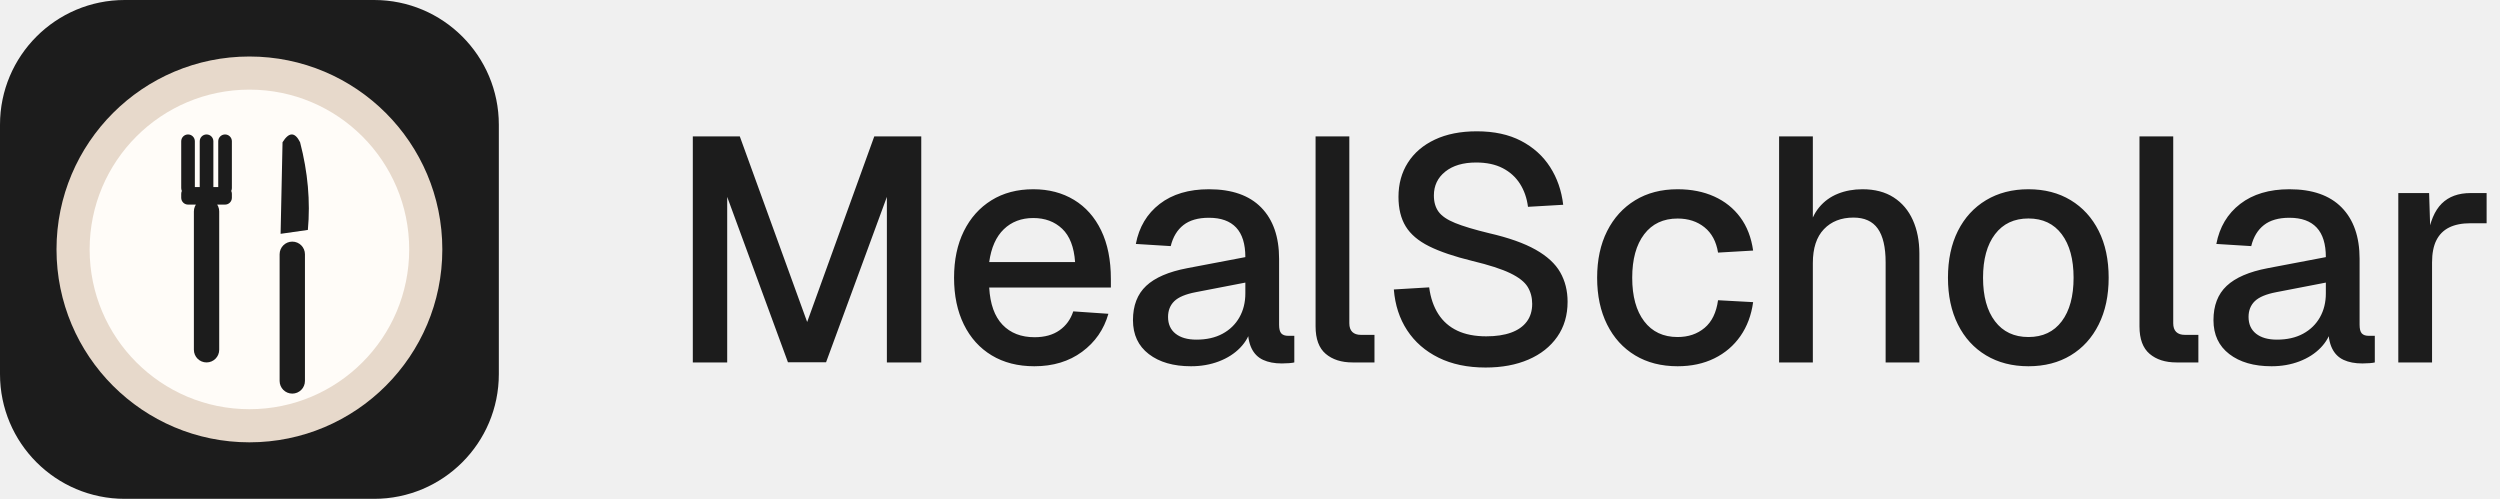
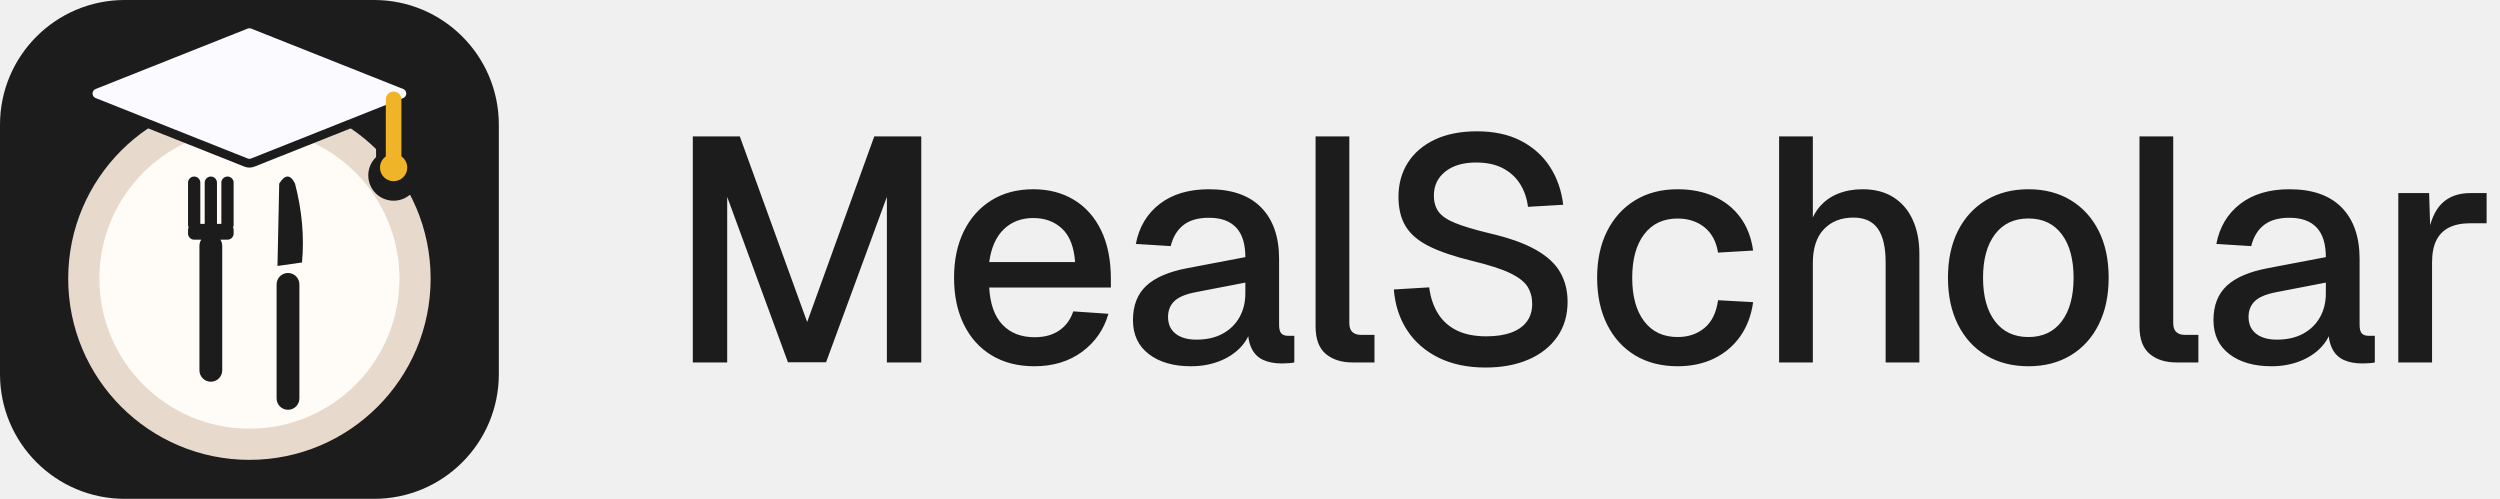
<svg xmlns="http://www.w3.org/2000/svg" viewBox="0 0 2566 512" role="img" aria-label="MealScholar">
  <rect width="512" height="512" rx="128" fill="#1C1C1C" />
-   <circle cx="256" cy="256" r="198" fill="#E7D9CB" />
-   <circle cx="256" cy="256" r="164" fill="#FFFCF8" />
-   <g transform="translate(256 270)">
+   <mask id="ms-gap" maskUnits="userSpaceOnUse" x="0" y="0" width="512" height="512">
+     <path d="M0 0h512v512H0z" fill="#fff" />
+     <polygon points="256,34 412,96 256,158 100,96" stroke="#000" stroke-width="28" stroke-linejoin="round" />
+     <path d="M404 104v64" stroke="#000" stroke-width="36" stroke-linecap="round" />
+     <circle cx="404" cy="180" r="26" />
+   </mask>
+   <g mask="url(#ms-gap)">
+     <circle cx="256" cy="286" r="186" fill="#E7D9CB" />
+     <circle cx="256" cy="286" r="154" fill="#FFFCF8" />
+   </g>
+   <g transform="translate(256 300) scale(0.9)">
    <g fill="#1C1C1C">
      <g transform="translate(-44 0)">
        <path d="M-19 -132H-19A7 7 0 0 1 -12 -125V-77A7 7 0 0 1 -19 -70H-19A7 7 0 0 1 -26 -77V-125A7 7 0 0 1 -19 -132ZM0 -132H0A7 7 0 0 1 7 -125V-77A7 7 0 0 1 0 -70H0A7 7 0 0 1 -7 -77V-125A7 7 0 0 1 0 -132ZM19 -132H19A7 7 0 0 1 26 -125V-77A7 7 0 0 1 19 -70H19A7 7 0 0 1 12 -77V-125A7 7 0 0 1 19 -132ZM-19 -78H19A7 7 0 0 1 26 -71V-67A7 7 0 0 1 19 -60H-19A7 7 0 0 1 -26 -67V-71A7 7 0 0 1 -19 -78ZM0 -66H0A13 13 0 0 1 13 -53V89A13 13 0 0 1 0 102H0A13 13 0 0 1 -13 89V-53A13 13 0 0 1 0 -66Z" />
      </g>
      <g transform="translate(44 0)">
        <path d="M-10 -124L-12 -30L16 -34Q20 -78 8 -124Q0 -140 -10 -124ZM0 -22H0A13 13 0 0 1 13 -9V121A13 13 0 0 1 0 134H0A13 13 0 0 1 -13 121V-9A13 13 0 0 1 0 -22Z" />
      </g>
    </g>
  </g>
+   <polygon points="256,34 412,96 256,158 100,96" fill="#FAFAFF" stroke="#FAFAFF" stroke-width="10" stroke-linejoin="round" />
+   <path d="M404 102v58" stroke="#F0B429" stroke-width="16" stroke-linecap="round" />
+   <circle cx="404" cy="172" r="14" fill="#F0B429" />
  <path transform="translate(683 372) scale(0.32676)" fill="#1C1C1C" d="M86 0.0V-710.0H233.601L445.2 -127.002L655.999 -710.0H803.601V0.0H695.6V-519.998L504.601 -0.6H384.8L194.001 -519.998V0.0Z M1158.8 12.0Q1081.4 12.0 1024.8 -22.2Q968.2 -56.4 937.4 -119.1Q906.6 -181.8 906.6 -266Q906.6 -350.2 937.4 -412.4Q968.2 -474.6 1024 -509.3Q1079.8 -544 1155.6 -544Q1228.201 -544 1283.301 -510.7Q1338.401 -477.4 1368.801 -414.4Q1399.201 -351.4 1399.201 -262V-235.2H1017.001Q1021.401 -157.4 1058.901 -118.3Q1096.401 -79.201 1159.6 -79.201Q1207 -79.201 1237.9 -101.001Q1268.8 -122.8 1281 -160.4L1391.401 -152.8Q1370.201 -78.6 1308.601 -33.3Q1247.001 12.0 1158.8 12.0ZM1017.001 -315.2H1286.8Q1281.8 -386.2 1246.2 -419.9Q1210.6 -453.599 1155.6 -453.599Q1099.401 -453.599 1062.901 -418.4Q1026.401 -383.2 1017.001 -315.2Z M1650.8 12.0Q1568.2 12.0 1518.4 -26.2Q1468.6 -64.4 1468.6 -132.8Q1468.6 -201.6 1510.1 -240.5Q1551.6 -279.4 1638.8 -296L1821.6 -330.8Q1821.6 -392.8 1792.8 -423.6Q1764 -454.4 1707.2 -454.4Q1656.401 -454.4 1627.101 -431.5Q1597.801 -408.6 1587.201 -365.4L1477.6 -372.2Q1492.8 -451.8 1552.6 -497.9Q1612.4 -544 1707.2 -544Q1815.201 -544 1871.401 -486.6Q1927.601 -429.2 1927.601 -325.2V-118.401Q1927.601 -98.801 1934.501 -91.201Q1941.401 -83.601 1956.401 -83.601H1975.401V0.0Q1970.401 1.4 1959.201 2.3Q1948.001 3.2 1936.201 3.2Q1901.601 3.2 1877.401 -8Q1853.2 -19.2 1841 -44.5Q1828.8 -69.8 1828.8 -112.8L1839.6 -108.0Q1831.8 -73.4 1805.2 -46Q1778.6 -18.6 1738.5 -3.3Q1698.4 12.0 1650.8 12.0ZM1668.001 -71.601Q1715.8 -71.601 1750.1 -90.2Q1784.4 -108.8 1803 -141.7Q1821.6 -174.6 1821.6 -216.8V-250.8L1666.401 -220.8Q1618.201 -211.6 1598.501 -192.5Q1578.801 -173.4 1578.801 -142.8Q1578.801 -109 1602.401 -90.3Q1626.001 -71.601 1668.001 -71.601Z M2158.2 0.0Q2105.8 0.0 2074 -27Q2042.2 -54 2042.2 -113.201V-710.0H2148.201V-123.201Q2148.201 -104.801 2157.601 -95.701Q2167.001 -86.601 2184.601 -86.601H2227.201V0.0Z M2576.2 16.0Q2491 16.0 2428.4 -15.0Q2365.8 -46.0 2329.8 -101Q2293.8 -156 2288 -229.2L2399.001 -235.8Q2405.601 -186.4 2427.801 -151.901Q2450.001 -117.401 2487.501 -99.701Q2525.001 -82.001 2578.2 -82.001Q2624.2 -82.001 2656.4 -93.701Q2688.6 -105.401 2705.6 -128.201Q2722.6 -151 2722.6 -184Q2722.6 -214.2 2708.3 -237.5Q2694 -260.8 2653.7 -280.3Q2613.4 -299.8 2534.601 -318.799Q2449.6 -339.599 2398.8 -364.899Q2348 -390.199 2325.3 -427.4Q2302.6 -464.6 2302.6 -520Q2302.6 -581.2 2332.2 -627.6Q2361.8 -674 2417 -700Q2472.2 -726.0 2548.601 -726.0Q2630.001 -726.0 2687.601 -696Q2745.201 -666 2778.701 -614Q2812.201 -562 2820.001 -495.2L2709.4 -488.8Q2704.2 -529.8 2684.2 -561.199Q2664.2 -592.599 2629.9 -610.299Q2595.6 -627.999 2546.601 -627.999Q2485.401 -627.999 2449.601 -599.399Q2413.801 -570.799 2413.801 -524.4Q2413.801 -493.6 2428.501 -473.4Q2443.201 -453.2 2480.501 -438Q2517.801 -422.8 2587 -406Q2679.201 -384.8 2733.401 -354.2Q2787.601 -323.6 2810.701 -283Q2833.801 -242.4 2833.801 -190.4Q2833.801 -127 2801.301 -80.5Q2768.801 -34 2710.901 -9Q2653.001 16.0 2576.2 16.0Z M3179.4 12.0Q3102.6 12.0 3045.9 -22.2Q2989.2 -56.4 2957.9 -119.1Q2926.6 -181.8 2926.6 -266Q2926.6 -350.2 2957.9 -412.4Q2989.2 -474.6 3045.9 -509.3Q3102.6 -544 3179.4 -544Q3243.801 -544 3294.201 -521.3Q3344.601 -498.6 3376.301 -455.7Q3408.001 -412.8 3416.601 -351.4L3306.4 -345Q3298 -397 3263.8 -424.499Q3229.6 -451.999 3179.4 -451.999Q3112.001 -451.999 3074.401 -402.6Q3036.801 -353.2 3036.801 -266Q3036.801 -178.6 3074.401 -129.201Q3112.001 -79.801 3179.4 -79.801Q3229.8 -79.801 3264.1 -108.501Q3298.4 -137.201 3306.4 -195.4L3416.601 -189.4Q3408.201 -128 3376.701 -82.8Q3345.201 -37.6 3294.801 -12.8Q3244.401 12.0 3179.4 12.0Z M3498.2 0.0V-710.0H3604.201V-412.4L3591.001 -413.6Q3600.201 -458.6 3624.101 -487.3Q3648.001 -516 3683.101 -530Q3718.201 -544 3760.201 -544Q3818.201 -544 3858.001 -518.4Q3897.801 -492.8 3918.301 -447.1Q3938.801 -401.4 3938.801 -342.2V0.0H3832.8V-314.4Q3832.8 -385.599 3808.2 -420.299Q3783.6 -454.999 3731.8 -454.999Q3673.801 -454.999 3639.001 -418.599Q3604.201 -382.2 3604.201 -312.4V0.0Z M4281.4 12.0Q4205.4 12.0 4148.3 -22.2Q4091.2 -56.4 4059.9 -119.1Q4028.6 -181.8 4028.6 -266Q4028.6 -351 4059.9 -413.2Q4091.2 -475.4 4148.3 -509.7Q4205.4 -544 4281.4 -544Q4357.401 -544 4414.101 -509.7Q4470.801 -475.4 4502.101 -413.2Q4533.401 -351 4533.401 -266Q4533.401 -181.8 4502.101 -119.1Q4470.801 -56.4 4414.101 -22.2Q4357.401 12.0 4281.4 12.0ZM4281.4 -79.801Q4348.8 -79.801 4386 -129.201Q4423.2 -178.6 4423.2 -266Q4423.2 -353.2 4386 -402.7Q4348.8 -452.199 4281.4 -452.199Q4214.001 -452.199 4176.401 -402.7Q4138.801 -353.2 4138.801 -266Q4138.801 -178.6 4176.401 -129.201Q4214.001 -79.801 4281.4 -79.801Z M4746.2 0.0Q4693.8 0.0 4662 -27Q4630.2 -54 4630.2 -113.201V-710.0H4736.201V-123.201Q4736.201 -104.801 4745.601 -95.701Q4755.001 -86.601 4772.601 -86.601H4815.201V0.0Z M5044.8 12.0Q4962.2 12.0 4912.4 -26.2Q4862.6 -64.4 4862.6 -132.8Q4862.6 -201.6 4904.1 -240.5Q4945.6 -279.4 5032.8 -296L5215.6 -330.8Q5215.6 -392.8 5186.8 -423.6Q5158 -454.4 5101.2 -454.4Q5050.401 -454.4 5021.101 -431.5Q4991.801 -408.6 4981.201 -365.4L4871.6 -372.2Q4886.8 -451.8 4946.6 -497.9Q5006.4 -544 5101.2 -544Q5209.201 -544 5265.401 -486.6Q5321.601 -429.2 5321.601 -325.2V-118.401Q5321.601 -98.801 5328.501 -91.201Q5335.401 -83.601 5350.401 -83.601H5369.401V0.0Q5364.401 1.4 5353.201 2.3Q5342.001 3.2 5330.201 3.2Q5295.601 3.2 5271.401 -8Q5247.2 -19.2 5235 -44.5Q5222.8 -69.8 5222.8 -112.8L5233.6 -108.0Q5225.8 -73.4 5199.2 -46Q5172.6 -18.6 5132.5 -3.3Q5092.4 12.0 5044.8 12.0ZM5062.001 -71.601Q5109.8 -71.601 5144.1 -90.2Q5178.4 -108.8 5197 -141.7Q5215.6 -174.6 5215.6 -216.8V-250.8L5060.401 -220.8Q5012.201 -211.6 4992.501 -192.5Q4972.801 -173.4 4972.801 -142.8Q4972.801 -109 4996.401 -90.3Q5020.001 -71.601 5062.001 -71.601Z M5443.2 0.0V-532H5540.001L5544.401 -390.8L5535.201 -393.6Q5546.201 -466 5579.601 -499Q5613.001 -532 5669.801 -532H5720.601V-437.199H5670.201Q5629.601 -437.199 5602.901 -423.899Q5576.201 -410.599 5562.701 -383.599Q5549.201 -356.6 5549.201 -313.8V0.0Z" />
</svg>
